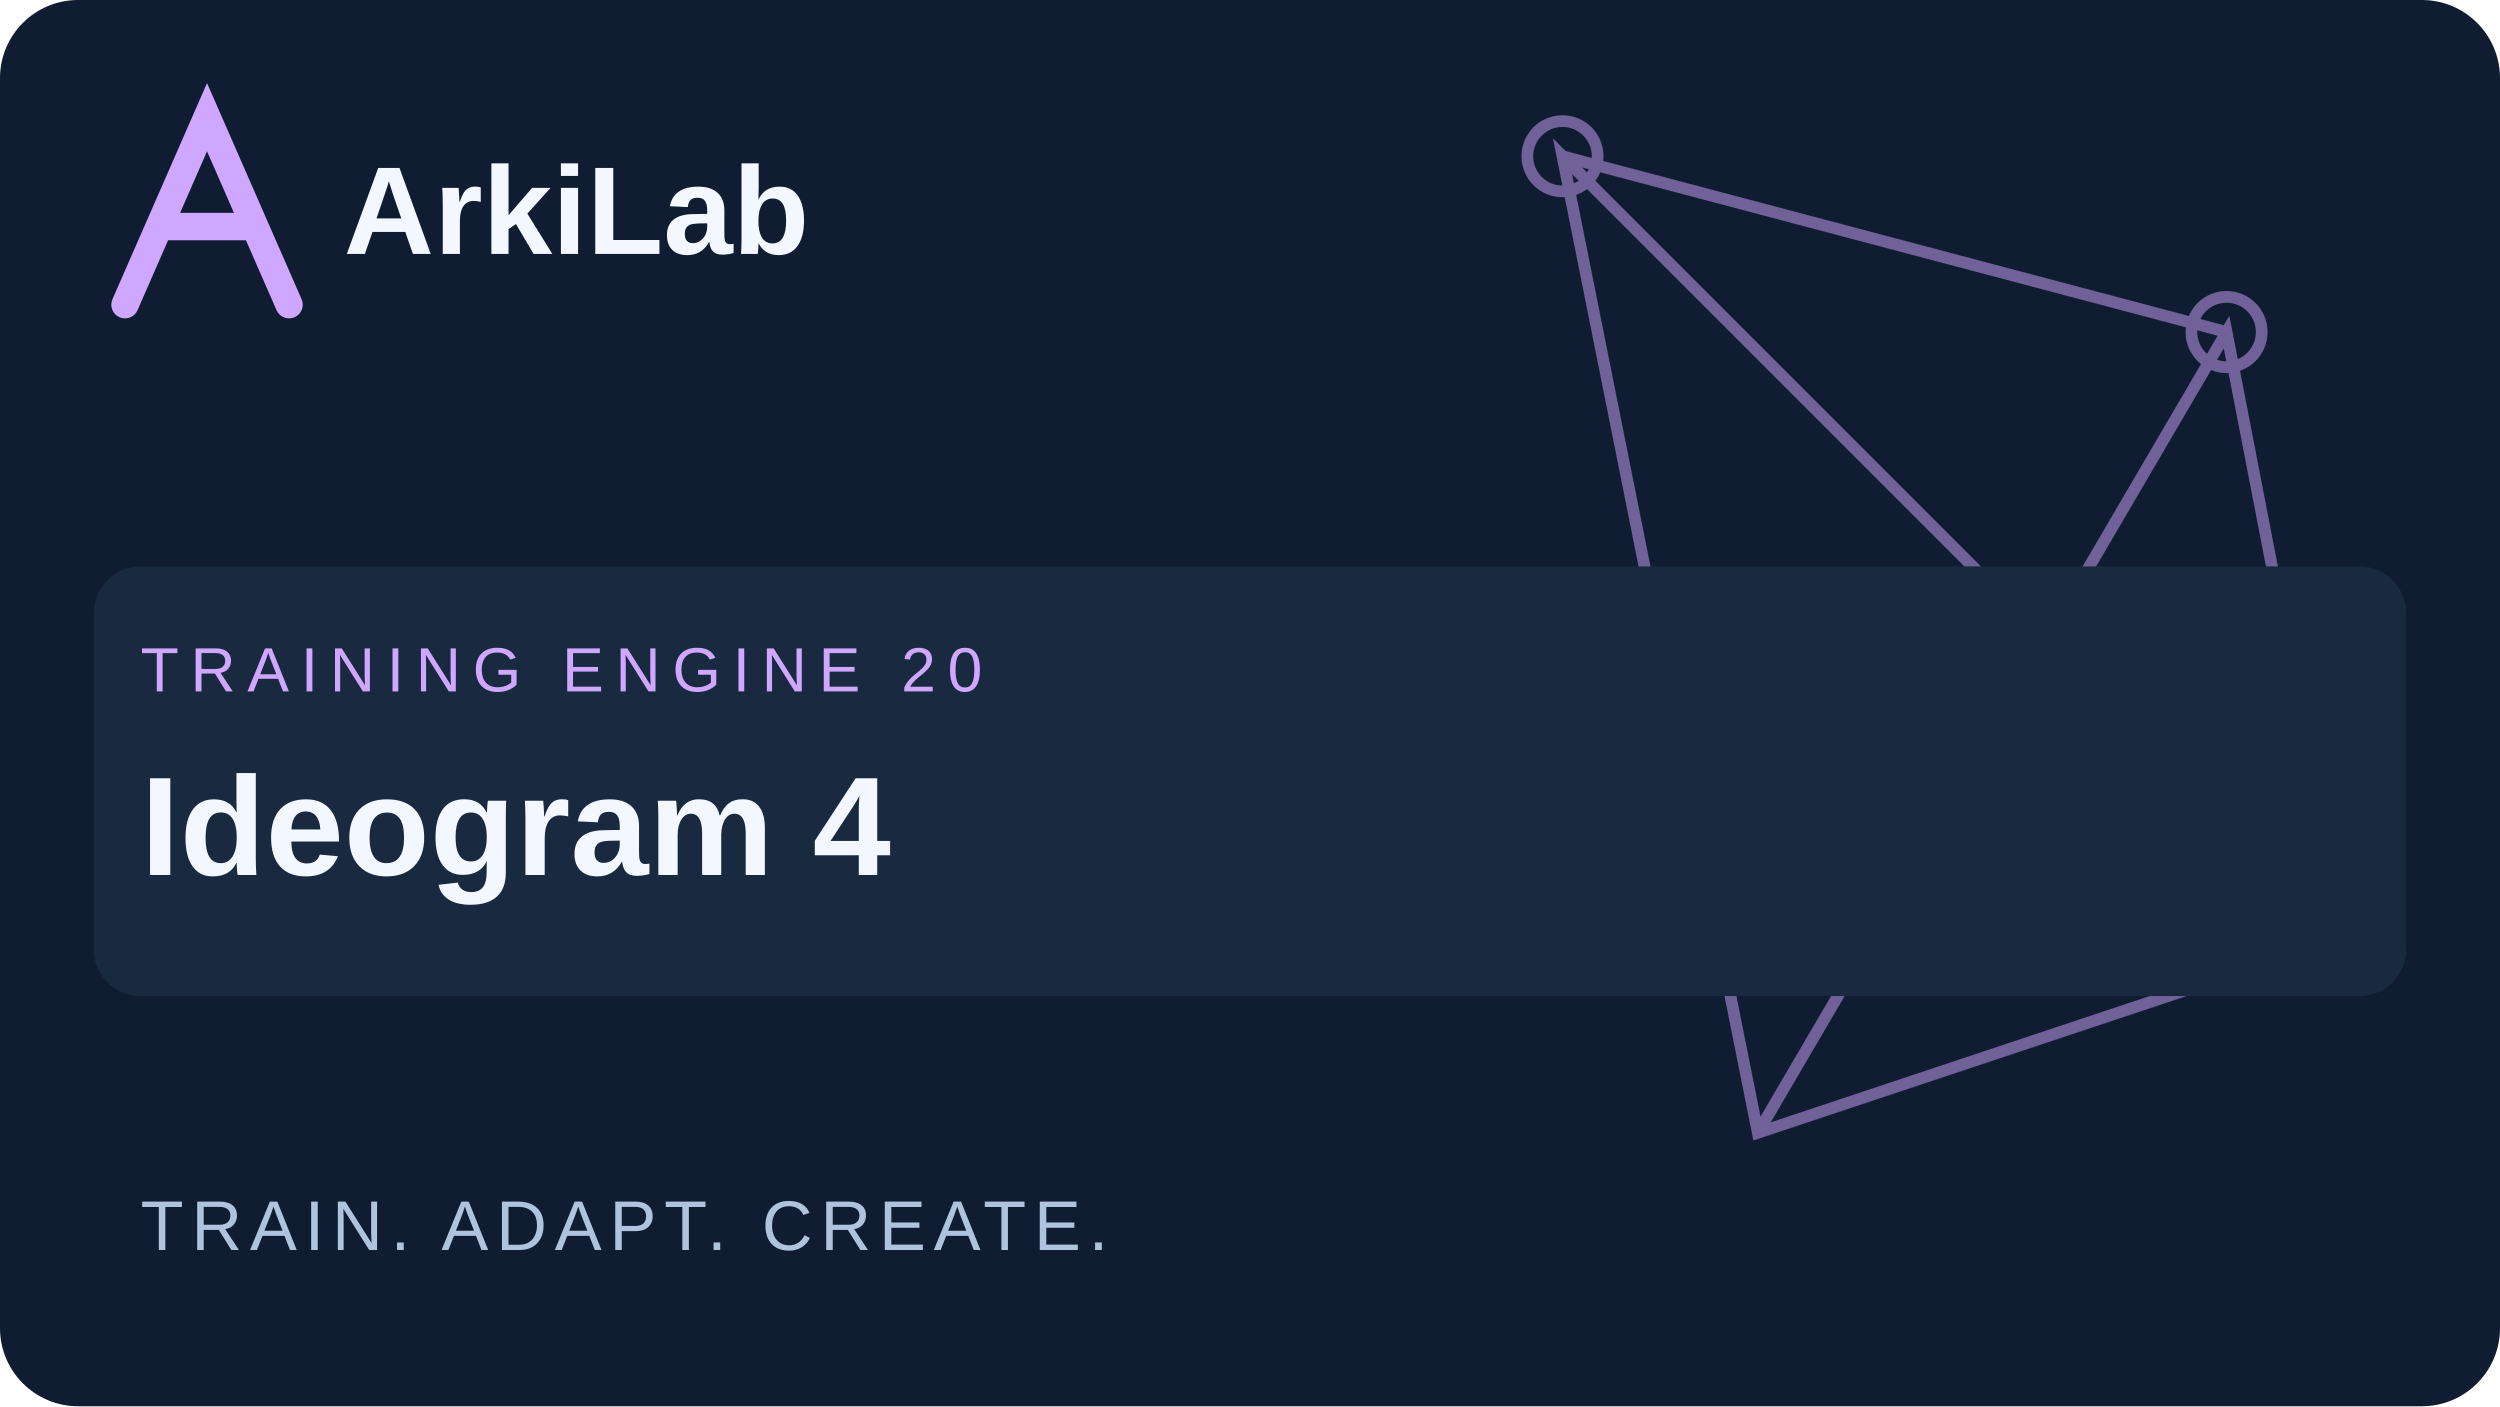
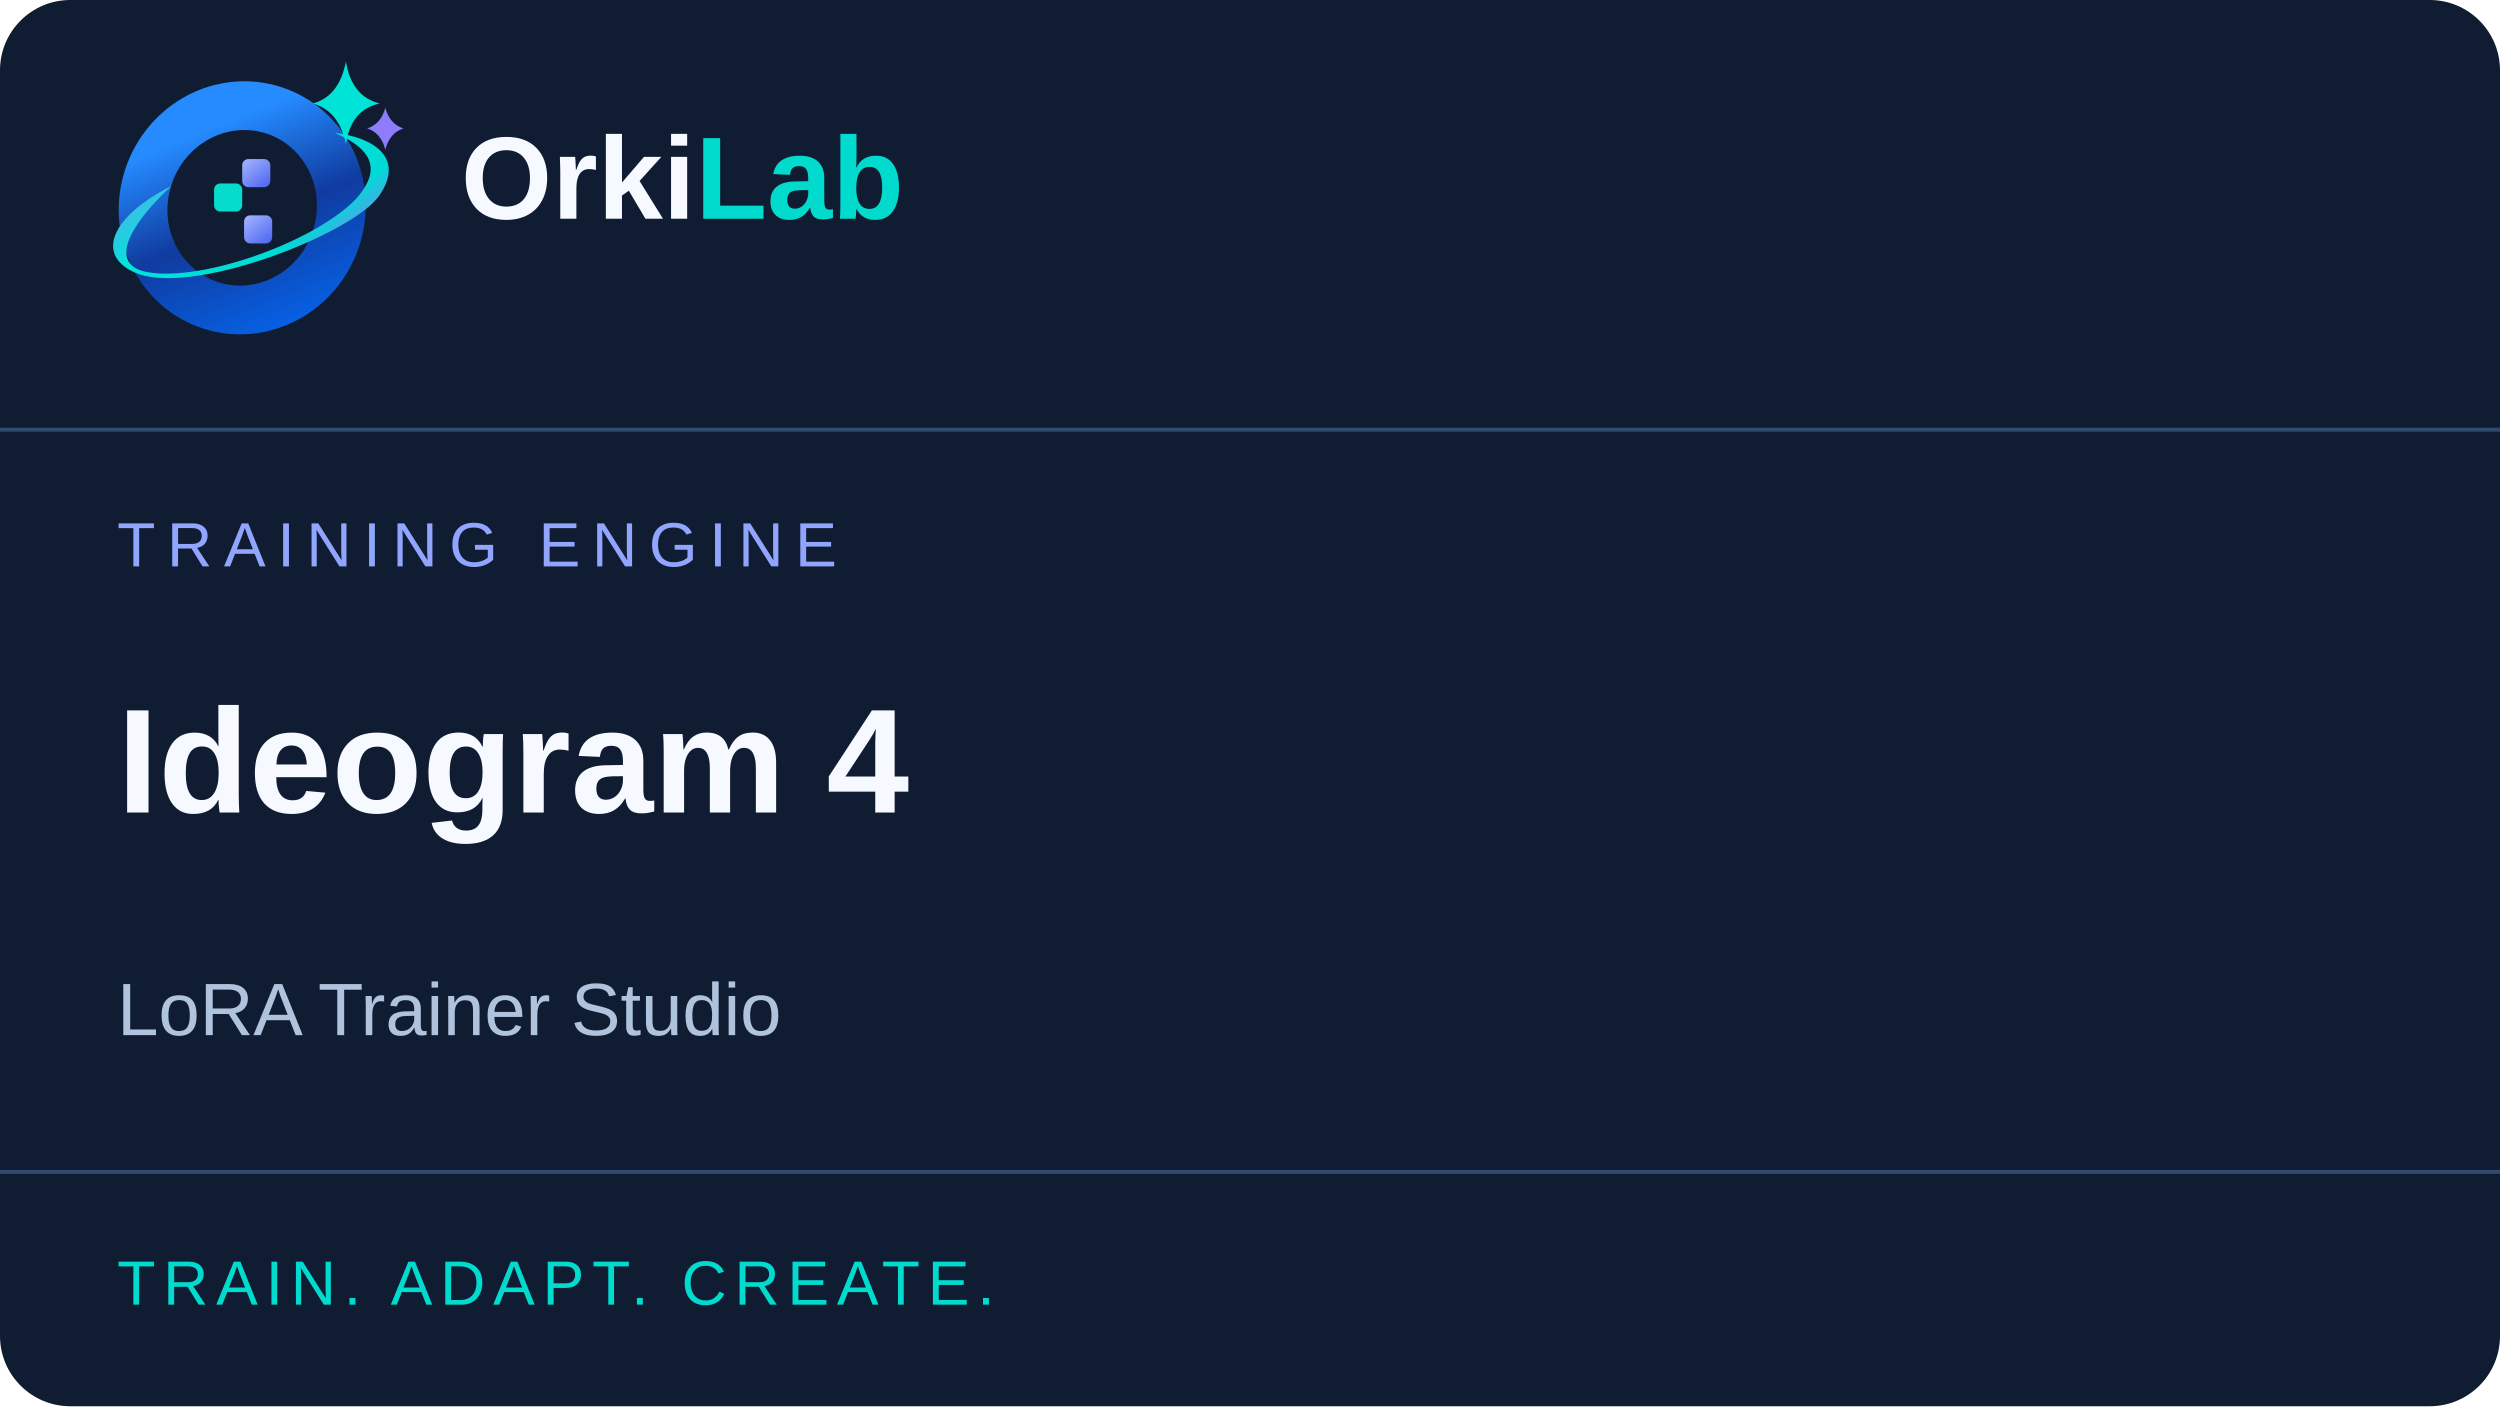
<svg xmlns="http://www.w3.org/2000/svg" viewBox="0 0 640 360">
-   <rect width="640" height="360" rx="20" fill="#101C31" />
-   <g stroke="#D0A7FF" fill="none" stroke-width="3" opacity=".5">
-     <path d="M400 40 570 85 600 240 450 290 400 40 600 240 570 85 450 290" />
-     <circle cx="400" cy="40" r="9" />
-     <circle cx="570" cy="85" r="9" />
-     <circle cx="600" cy="240" r="9" />
+   <rect width="640" height="360" rx="18" fill="#101C31" />
+   <path d="M0 110H640M0 300H640" stroke="#304B70" />
+   <g transform="translate(22 10) scale(.16)">
+     <defs>
+       <linearGradient id="bg" x2="1" y2="1">
+         <stop stop-color="#070D25" />
+         <stop offset="1" stop-color="#101E3C" />
+       </linearGradient>
+       <linearGradient id="ring" x1=".2" y1=".2" x2=".85" y2="1">
+         <stop stop-color="#258BFF" />
+         <stop offset=".48" stop-color="#103B9F" />
+         <stop offset="1" stop-color="#075FE2" />
+       </linearGradient>
+       <linearGradient id="orbit" x2="1" y2=".65">
+         <stop stop-color="#9683FF" />
+         <stop offset=".46" stop-color="#00E5D8" />
+         <stop offset=".8" stop-color="#00DAD6" />
+         <stop offset="1" stop-color="#8B79F7" />
+       </linearGradient>
+       <linearGradient id="tile" x2=".8" y2="1">
+         <stop stop-color="#A6B6FF" />
+         <stop offset="1" stop-color="#526BF1" />
+       </linearGradient>
+       <pattern id="grid" width="40" height="40" patternUnits="userSpaceOnUse">
+         <path d="M40 0H0V40" stroke="#8FB7E0" stroke-opacity=".055" fill="none" />
+       </pattern>
+     </defs>
+     <g>
+       <ellipse cx="250" cy="270" rx="158" ry="164" transform="rotate(18 250 270)" fill="none" stroke="url(#ring)" stroke-width="78" />
+       <rect x="250" y="192" width="45" height="45" rx="10" fill="url(#tile)" />
+       <rect x="205" y="231" width="45" height="45" rx="10" fill="#05DCCB" />
+       <rect x="253" y="282" width="45" height="45" rx="10" fill="url(#tile)" />
+       <path d="M137 235C43 282 14 344 77 373C165 414 425 313 469 251C510 192 464 158 398 150C468 180 468 216 431 257C361 328 172 393 90 371C35 354 78 289 137 235Z" fill="url(#orbit)" />
+       <path d="M416 36Q425 92 470 103Q424 113 416 168Q405 115 363 103Q405 92 416 36Z" fill="#00E4D8" />
+       <path d="M479 110Q486 136 508 143Q486 150 479 177Q472 150 450 143Q472 136 479 110Z" fill="#8E7CFB" />
+     </g>
  </g>
-   <path d="M32 78 53 30 74 78M42 58H64" stroke="#D0A7FF" stroke-width="7" fill="none" stroke-linecap="round" />
-   <text x="88" y="65" fill="#F3F7FF" font-family="Arial,sans-serif" font-size="32" font-weight="bold">ArkiLab</text>
-   <rect x="24" y="145" width="592" height="110" rx="12" fill="#182940" />
-   <text x="36" y="177" fill="#D0A7FF" font-family="Arial,sans-serif" font-size="16" letter-spacing="3">TRAINING ENGINE 20</text>
-   <text x="36" y="224" fill="#F3F7FF" font-family="Arial,sans-serif" font-size="36" font-weight="bold">Ideogram 4</text>
-   <text x="36" y="320" fill="#AFC3DD" font-family="Arial,sans-serif" font-size="18" letter-spacing="2">TRAIN. ADAPT. CREATE.</text>
+   <text x="118" y="56" font-family="Arial,sans-serif" font-size="30" font-weight="bold" fill="#F6F9FF">Orki<tspan fill="#00DBCE">Lab</tspan>
+   </text>
+   <g font-family="Arial,sans-serif">
+     <text x="30" y="145" font-size="16" letter-spacing="3" fill="#91A5FF">TRAINING ENGINE</text>
+     <text x="30" y="208" font-size="38" font-weight="bold" fill="#F6F9FF">Ideogram 4</text>
+     <text x="30" y="265" font-size="19" fill="#AFC3DD">LoRA Trainer Studio</text>
+     <text x="30" y="334" font-size="16" letter-spacing="2" fill="#00DBCE">TRAIN. ADAPT. CREATE.</text>
+   </g>
</svg>
